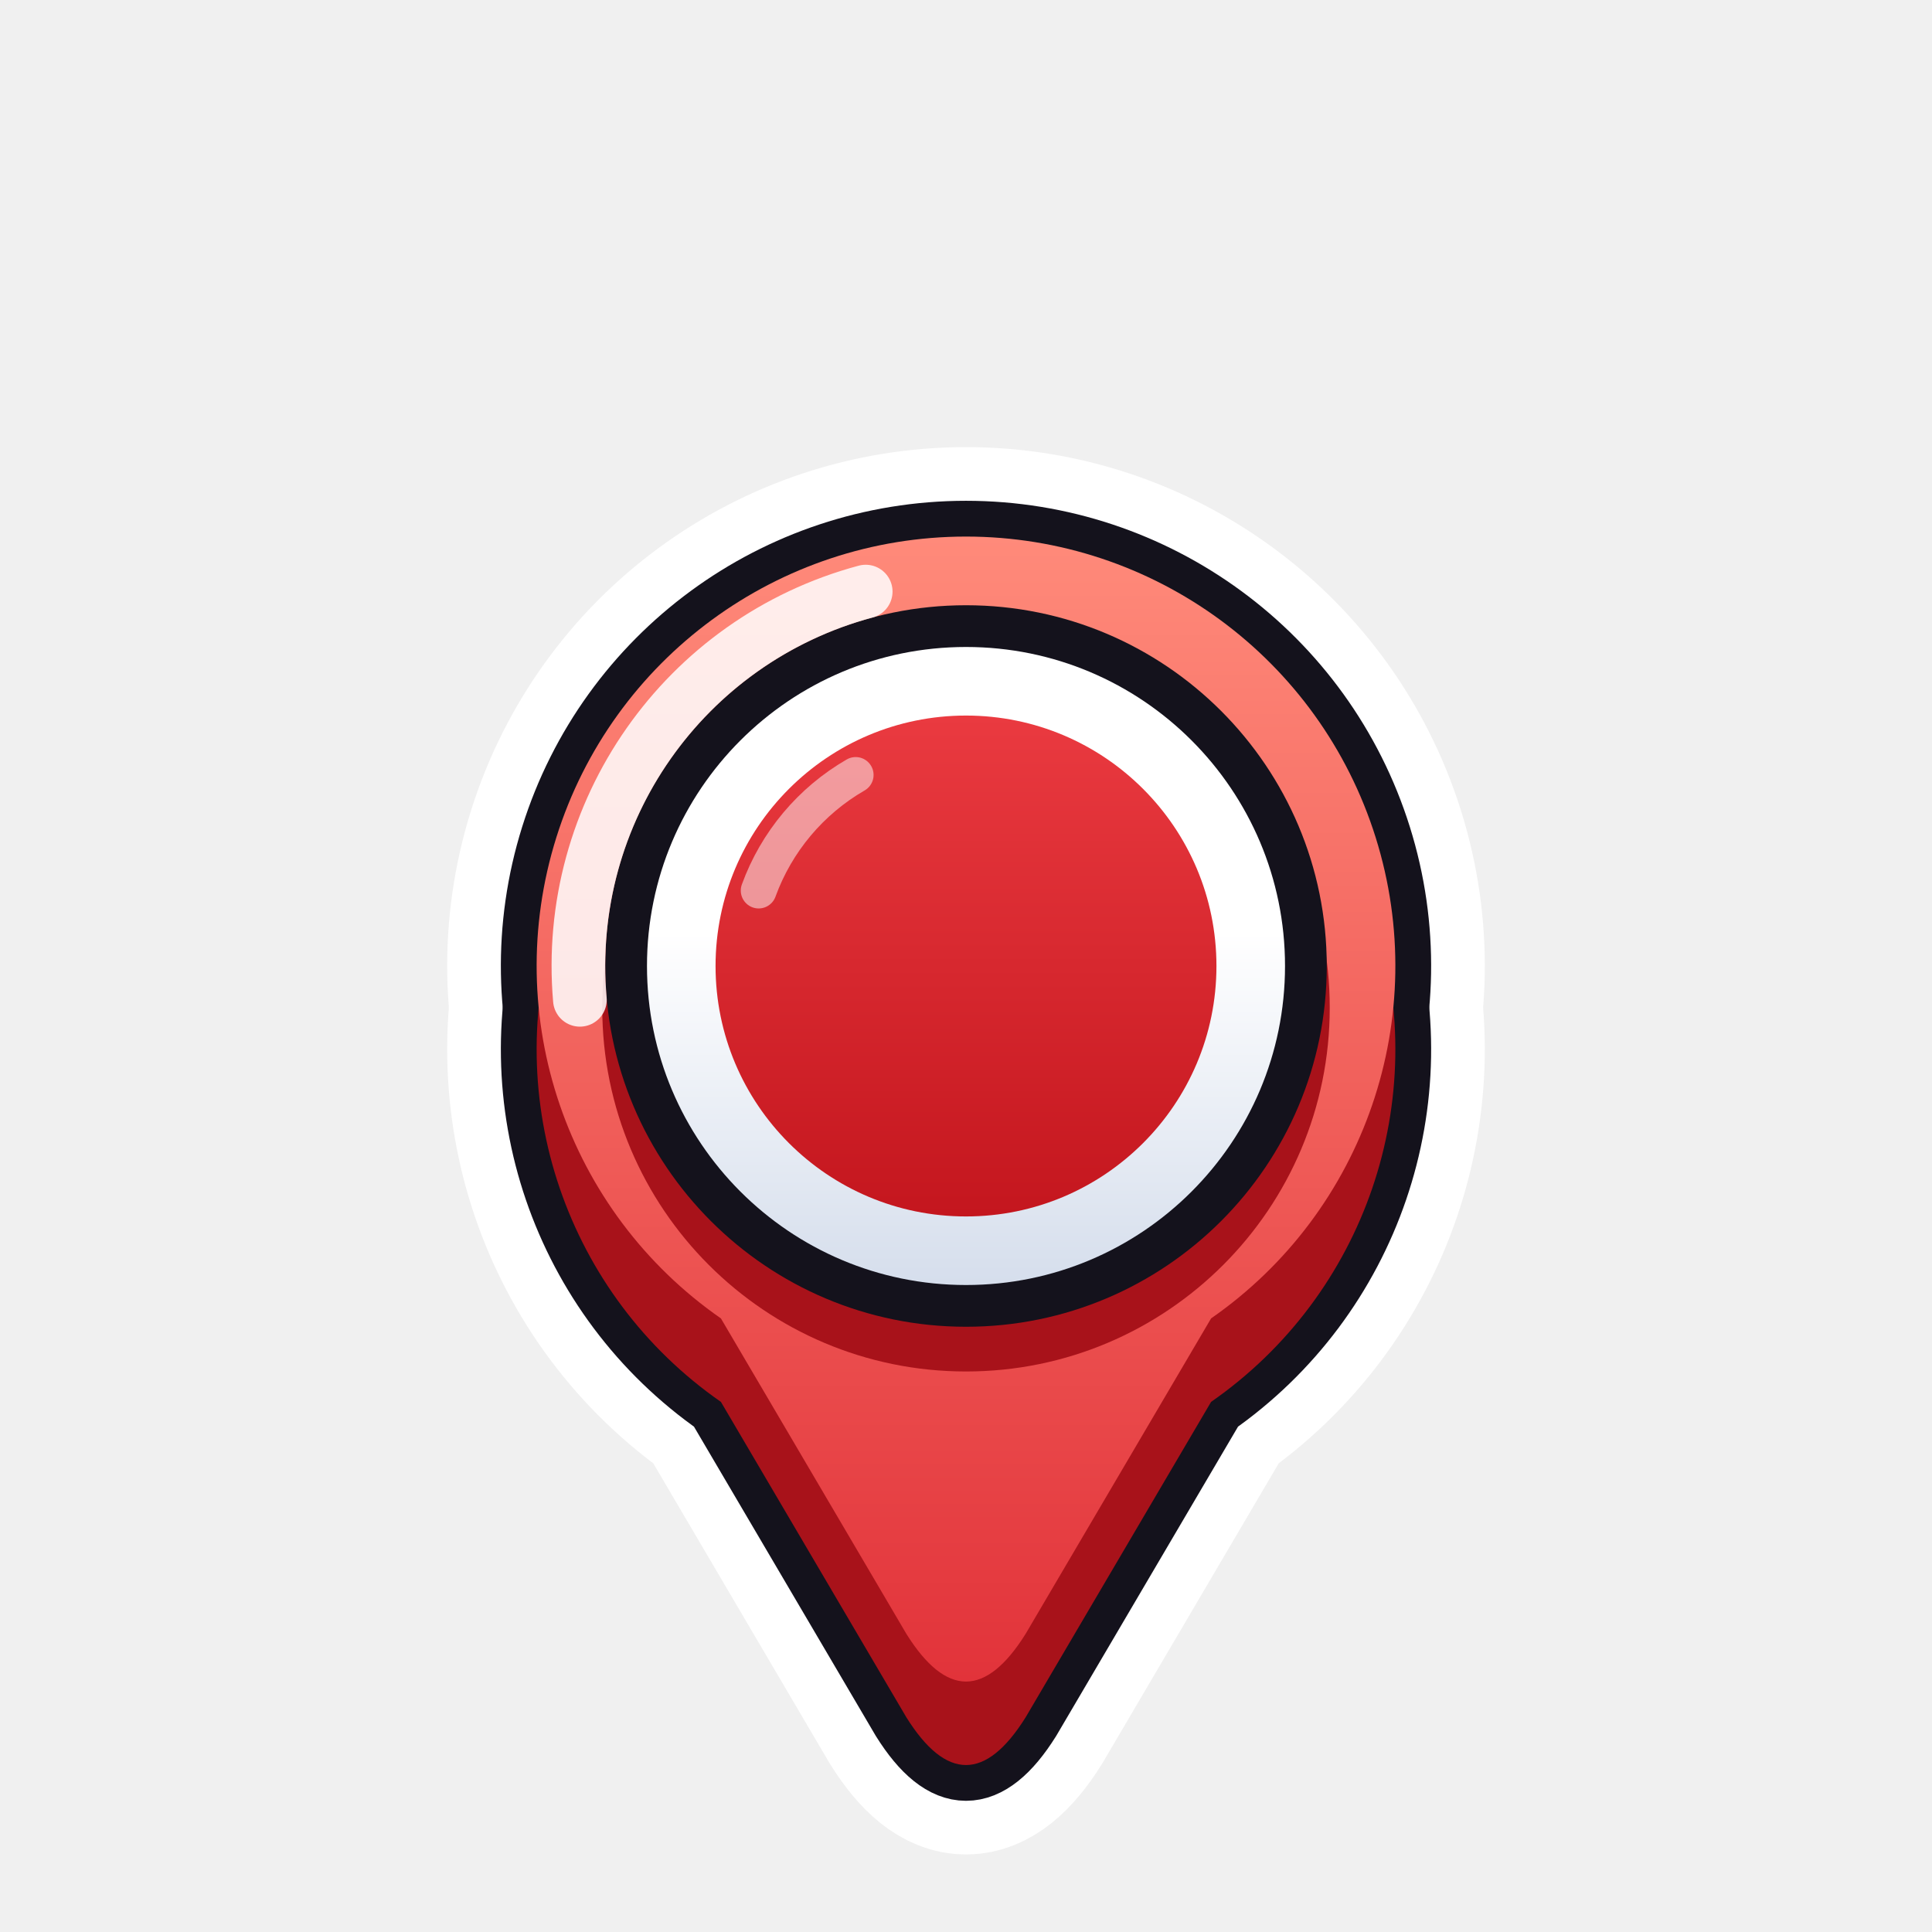
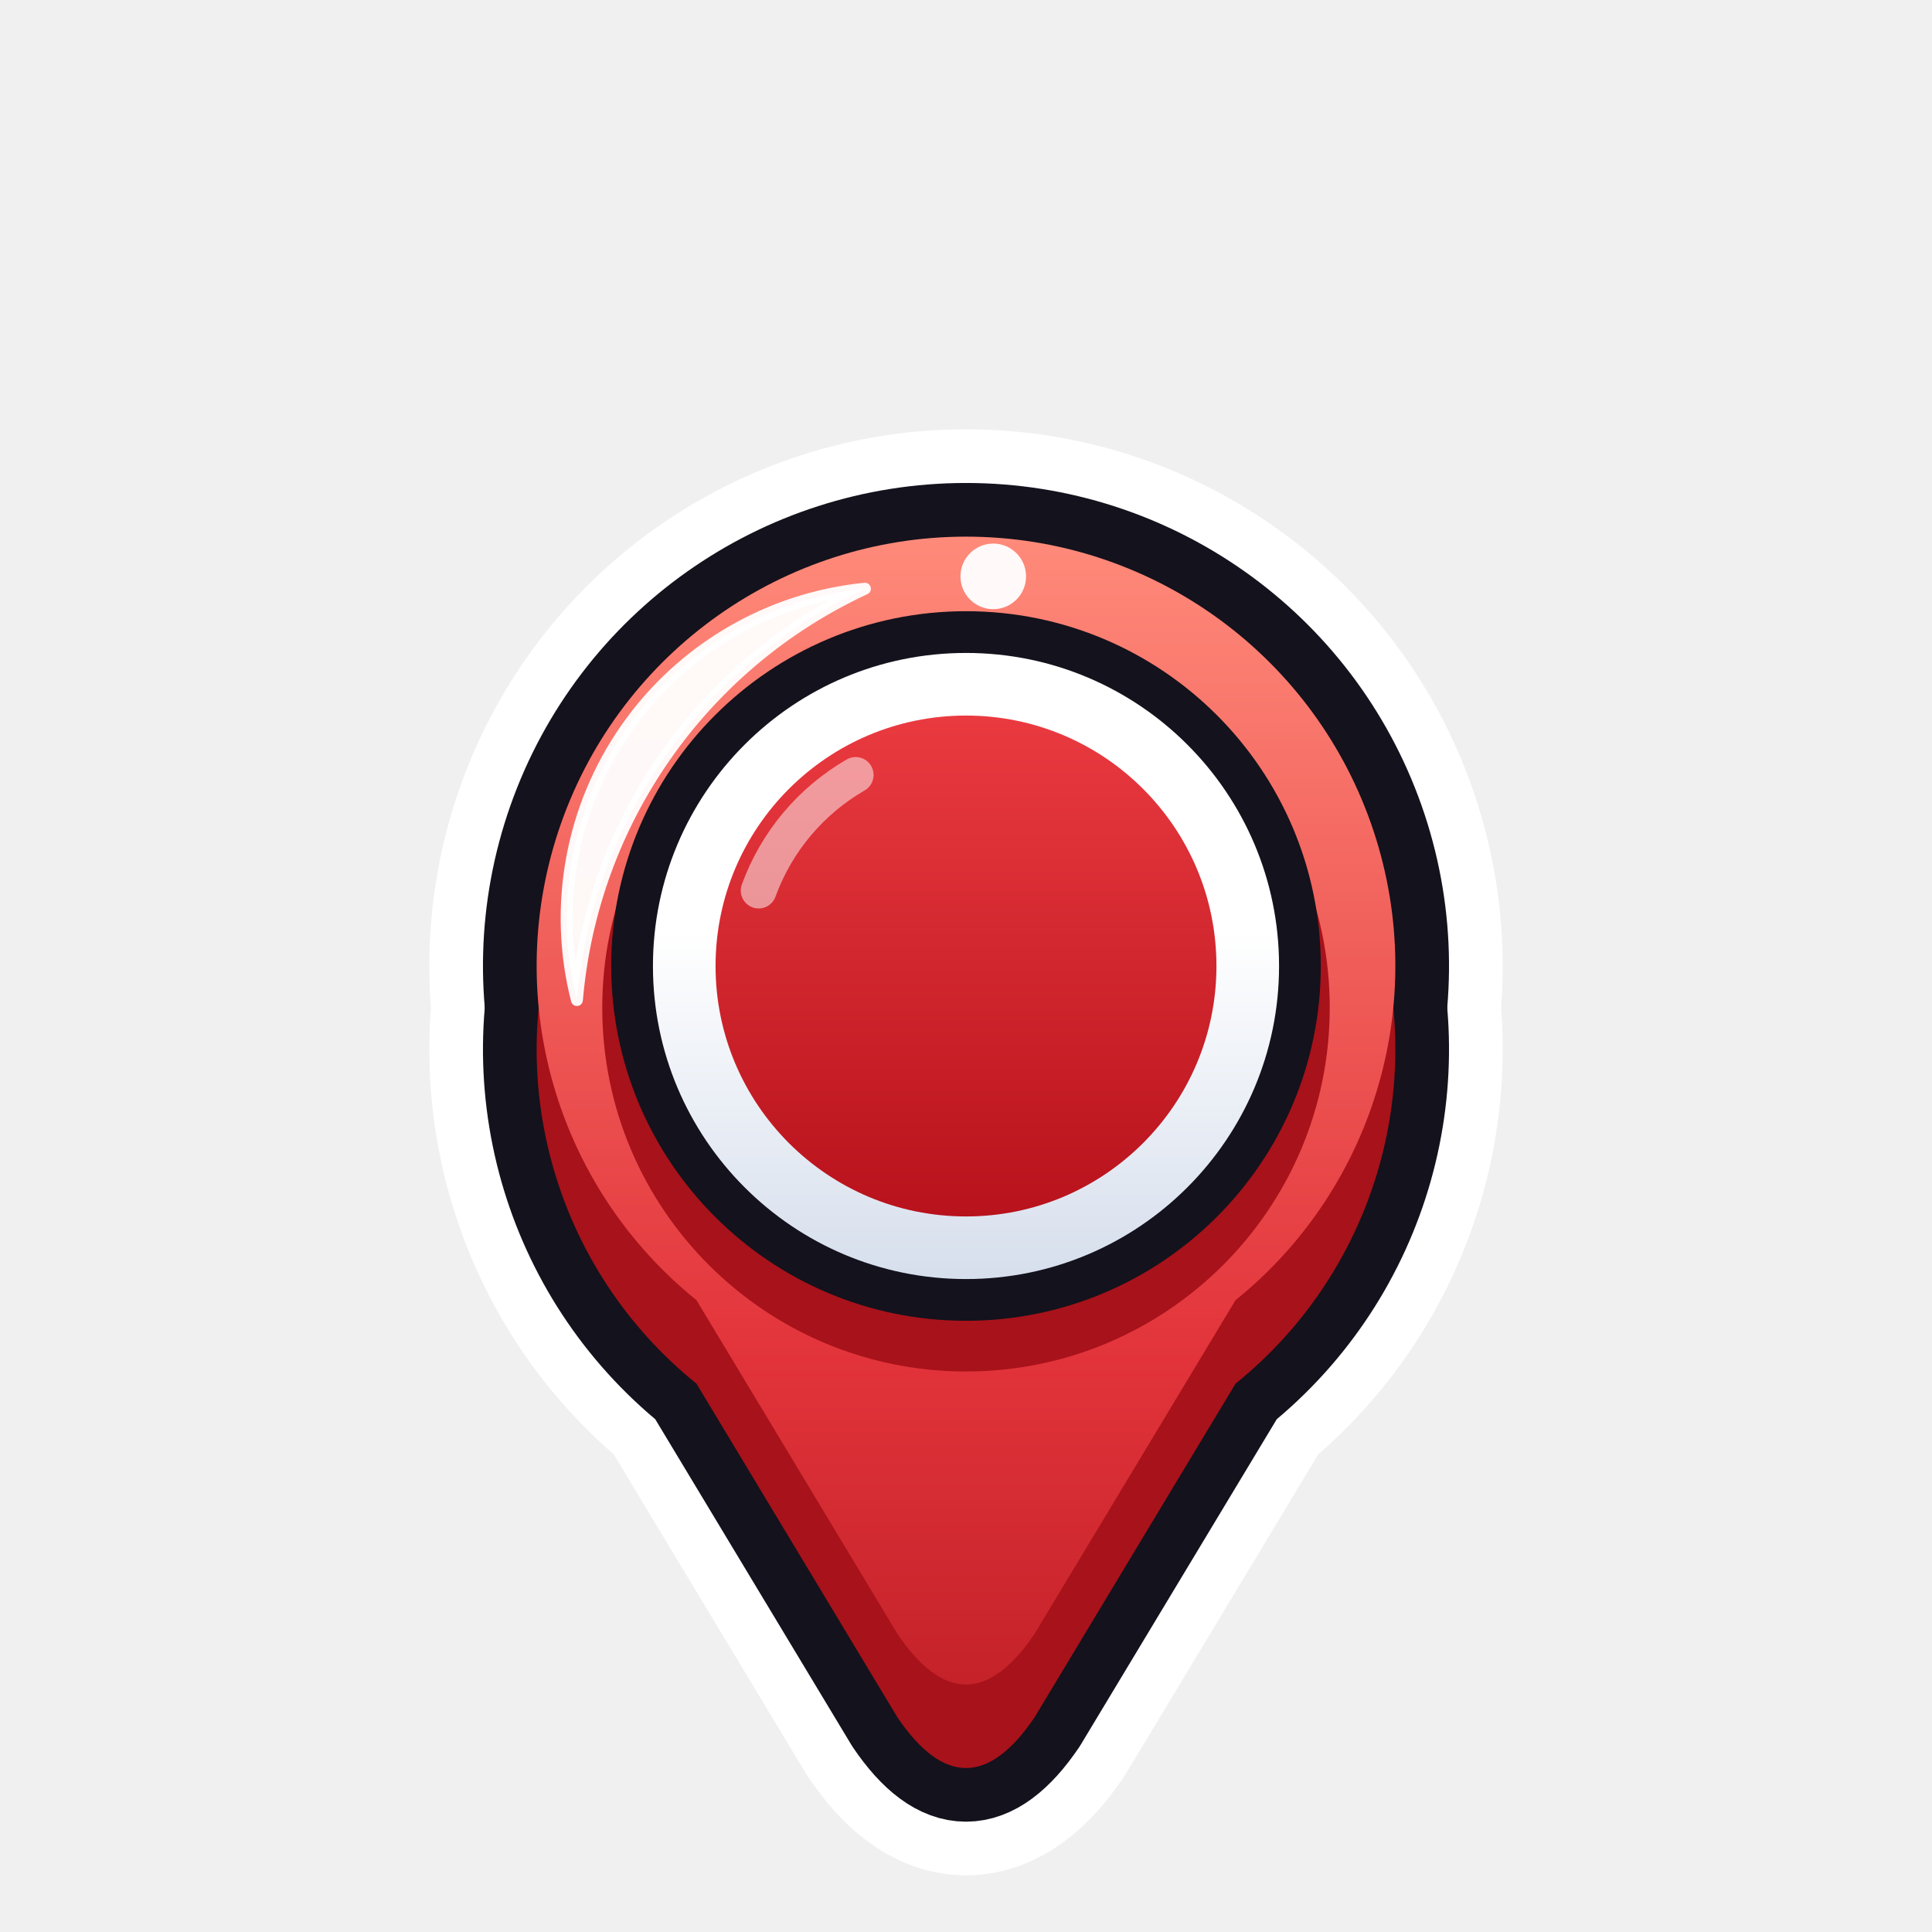
<svg xmlns="http://www.w3.org/2000/svg" viewBox="-62 -74 324 324" width="324" height="324">
  <defs>
    <linearGradient id="gP" gradientUnits="userSpaceOnUse" x1="0" y1="16" x2="0" y2="208">
      <stop offset="0" stop-color="#FF8A7A" />
-       <stop offset="1" stop-color="#E2333A" />
+       <stop offset="0.72" stop-color="#E2333A" />
+       <stop offset="1" stop-color="#C5222A" />
    </linearGradient>
    <linearGradient id="gW" gradientUnits="userSpaceOnUse" x1="0" y1="31" x2="0" y2="145">
      <stop offset="0.45" stop-color="#fff" />
      <stop offset="1" stop-color="#D3DCEB" />
    </linearGradient>
    <linearGradient id="gI" gradientUnits="userSpaceOnUse" x1="0" y1="46" x2="0" y2="130">
      <stop offset="0" stop-color="#EA3A40" />
-       <stop offset="1" stop-color="#C4161E" />
+       <stop offset="1" stop-color="#B8121C" />
    </linearGradient>
  </defs>
-   <path d="M58.9,147.1 A72,72 0 1,1 141.1,147.1 L110,200 Q100,216 90,200 Z" fill="#fff" stroke="#fff" stroke-width="30" stroke-linejoin="round" />
-   <path d="M58.9,147.1 A72,72 0 1,1 141.1,147.1 L110,200 Q100,216 90,200 Z" transform="translate(0,14)" fill="#fff" stroke="#fff" stroke-width="30" stroke-linejoin="round" />
-   <path d="M58.9,147.1 A72,72 0 1,1 141.1,147.1 L110,200 Q100,216 90,200 Z" fill="#14121C" stroke="#14121C" stroke-width="12" stroke-linejoin="round" />
-   <path d="M58.9,147.1 A72,72 0 1,1 141.1,147.1 L110,200 Q100,216 90,200 Z" transform="translate(0,14)" fill="#14121C" stroke="#14121C" stroke-width="12" stroke-linejoin="round" />
-   <path d="M58.9,147.1 A72,72 0 1,1 141.1,147.1 L110,200 Q100,216 90,200 Z" transform="translate(0,14)" fill="#A8121A" />
-   <path d="M58.9,147.1 A72,72 0 1,1 141.1,147.1 L110,200 Q100,216 90,200 Z" fill="url(#gP)" />
+   <path d="M54.8,144.04 A72,72 0 1,1 145.2,144.04 L111.5,200 Q100,217 88.5,200 Z" fill="#fff" stroke="#fff" stroke-width="36" stroke-linejoin="round" />
+   <path d="M54.8,144.04 A72,72 0 1,1 145.2,144.04 L111.5,200 Q100,217 88.5,200 Z" transform="translate(0,14)" fill="#fff" stroke="#fff" stroke-width="36" stroke-linejoin="round" />
+   <path d="M54.8,144.04 A72,72 0 1,1 145.2,144.04 L111.5,200 Q100,217 88.5,200 Z" fill="#14121C" stroke="#14121C" stroke-width="18" stroke-linejoin="round" />
+   <path d="M54.8,144.04 A72,72 0 1,1 145.2,144.04 L111.5,200 Q100,217 88.5,200 Z" transform="translate(0,14)" fill="#14121C" stroke="#14121C" stroke-width="18" stroke-linejoin="round" />
+   <path d="M54.8,144.04 A72,72 0 1,1 145.2,144.04 L111.5,200 Q100,217 88.5,200 Z" transform="translate(0,14)" fill="#A8121A" />
+   <path d="M54.8,144.04 A72,72 0 1,1 145.2,144.04 L111.5,200 Q100,217 88.5,200 Z" fill="url(#gP)" />
  <circle cx="100" cy="95" r="61" fill="#A8121A" />
-   <circle cx="100" cy="88" r="57" fill="url(#gW)" stroke="#14121C" stroke-width="7" />
+   <circle cx="100" cy="88" r="56" fill="url(#gW)" stroke="#14121C" stroke-width="7" />
  <circle cx="100" cy="88" r="42" fill="url(#gI)" />
-   <path d="M35.25,93.67 A65,65 0 0,1 83.18,25.21" fill="none" stroke="#fff" stroke-opacity="0.85" stroke-width="9" stroke-linecap="round" />
+   <path d="M34.75,93.71 A55.53,55.53 0 0,1 83.05,24.73 A83.94,83.94 0 0,0 34.75,93.71 Z" fill="#fff" fill-opacity="0.95" stroke="#fff" stroke-opacity="0.95" stroke-width="2" stroke-linejoin="round" />
+   <circle cx="104.57" cy="22.66" r="5.5" fill="#fff" fill-opacity="0.95" />
  <path d="M65.23,75.35 A37,37 0 0,1 81.5,55.96" fill="none" stroke="#fff" stroke-opacity="0.5" stroke-width="6" stroke-linecap="round" />
</svg>
